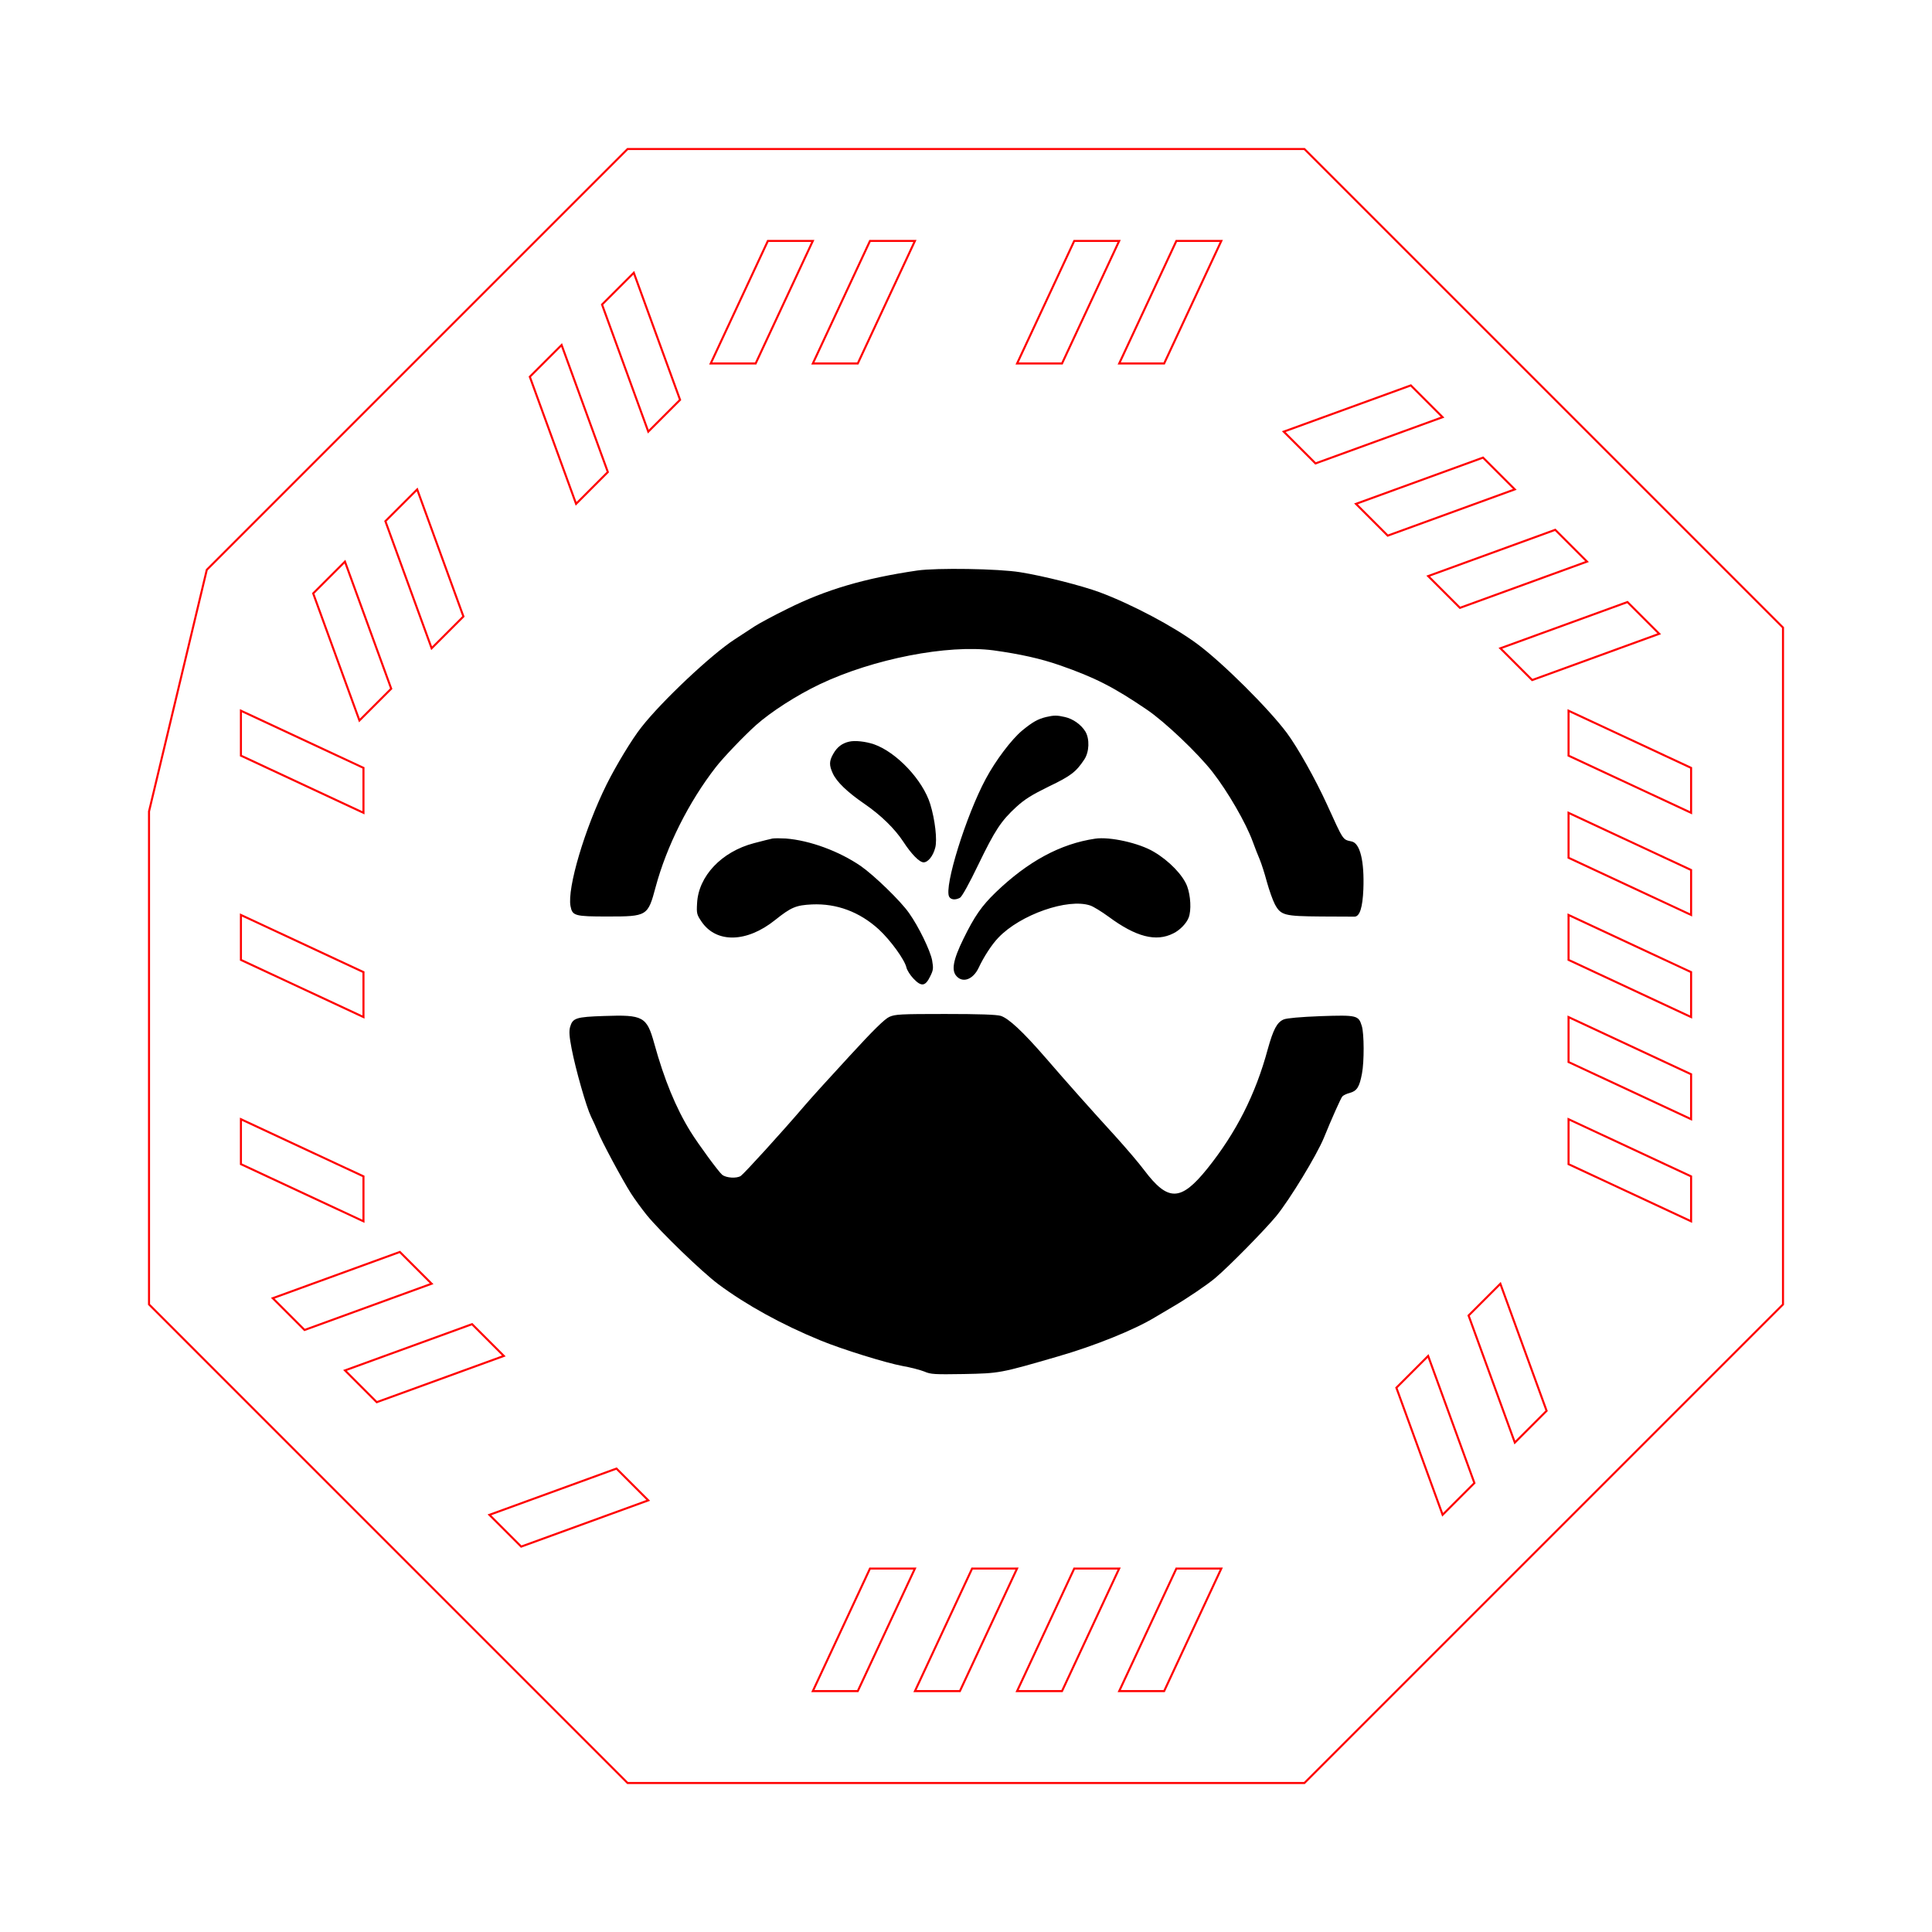
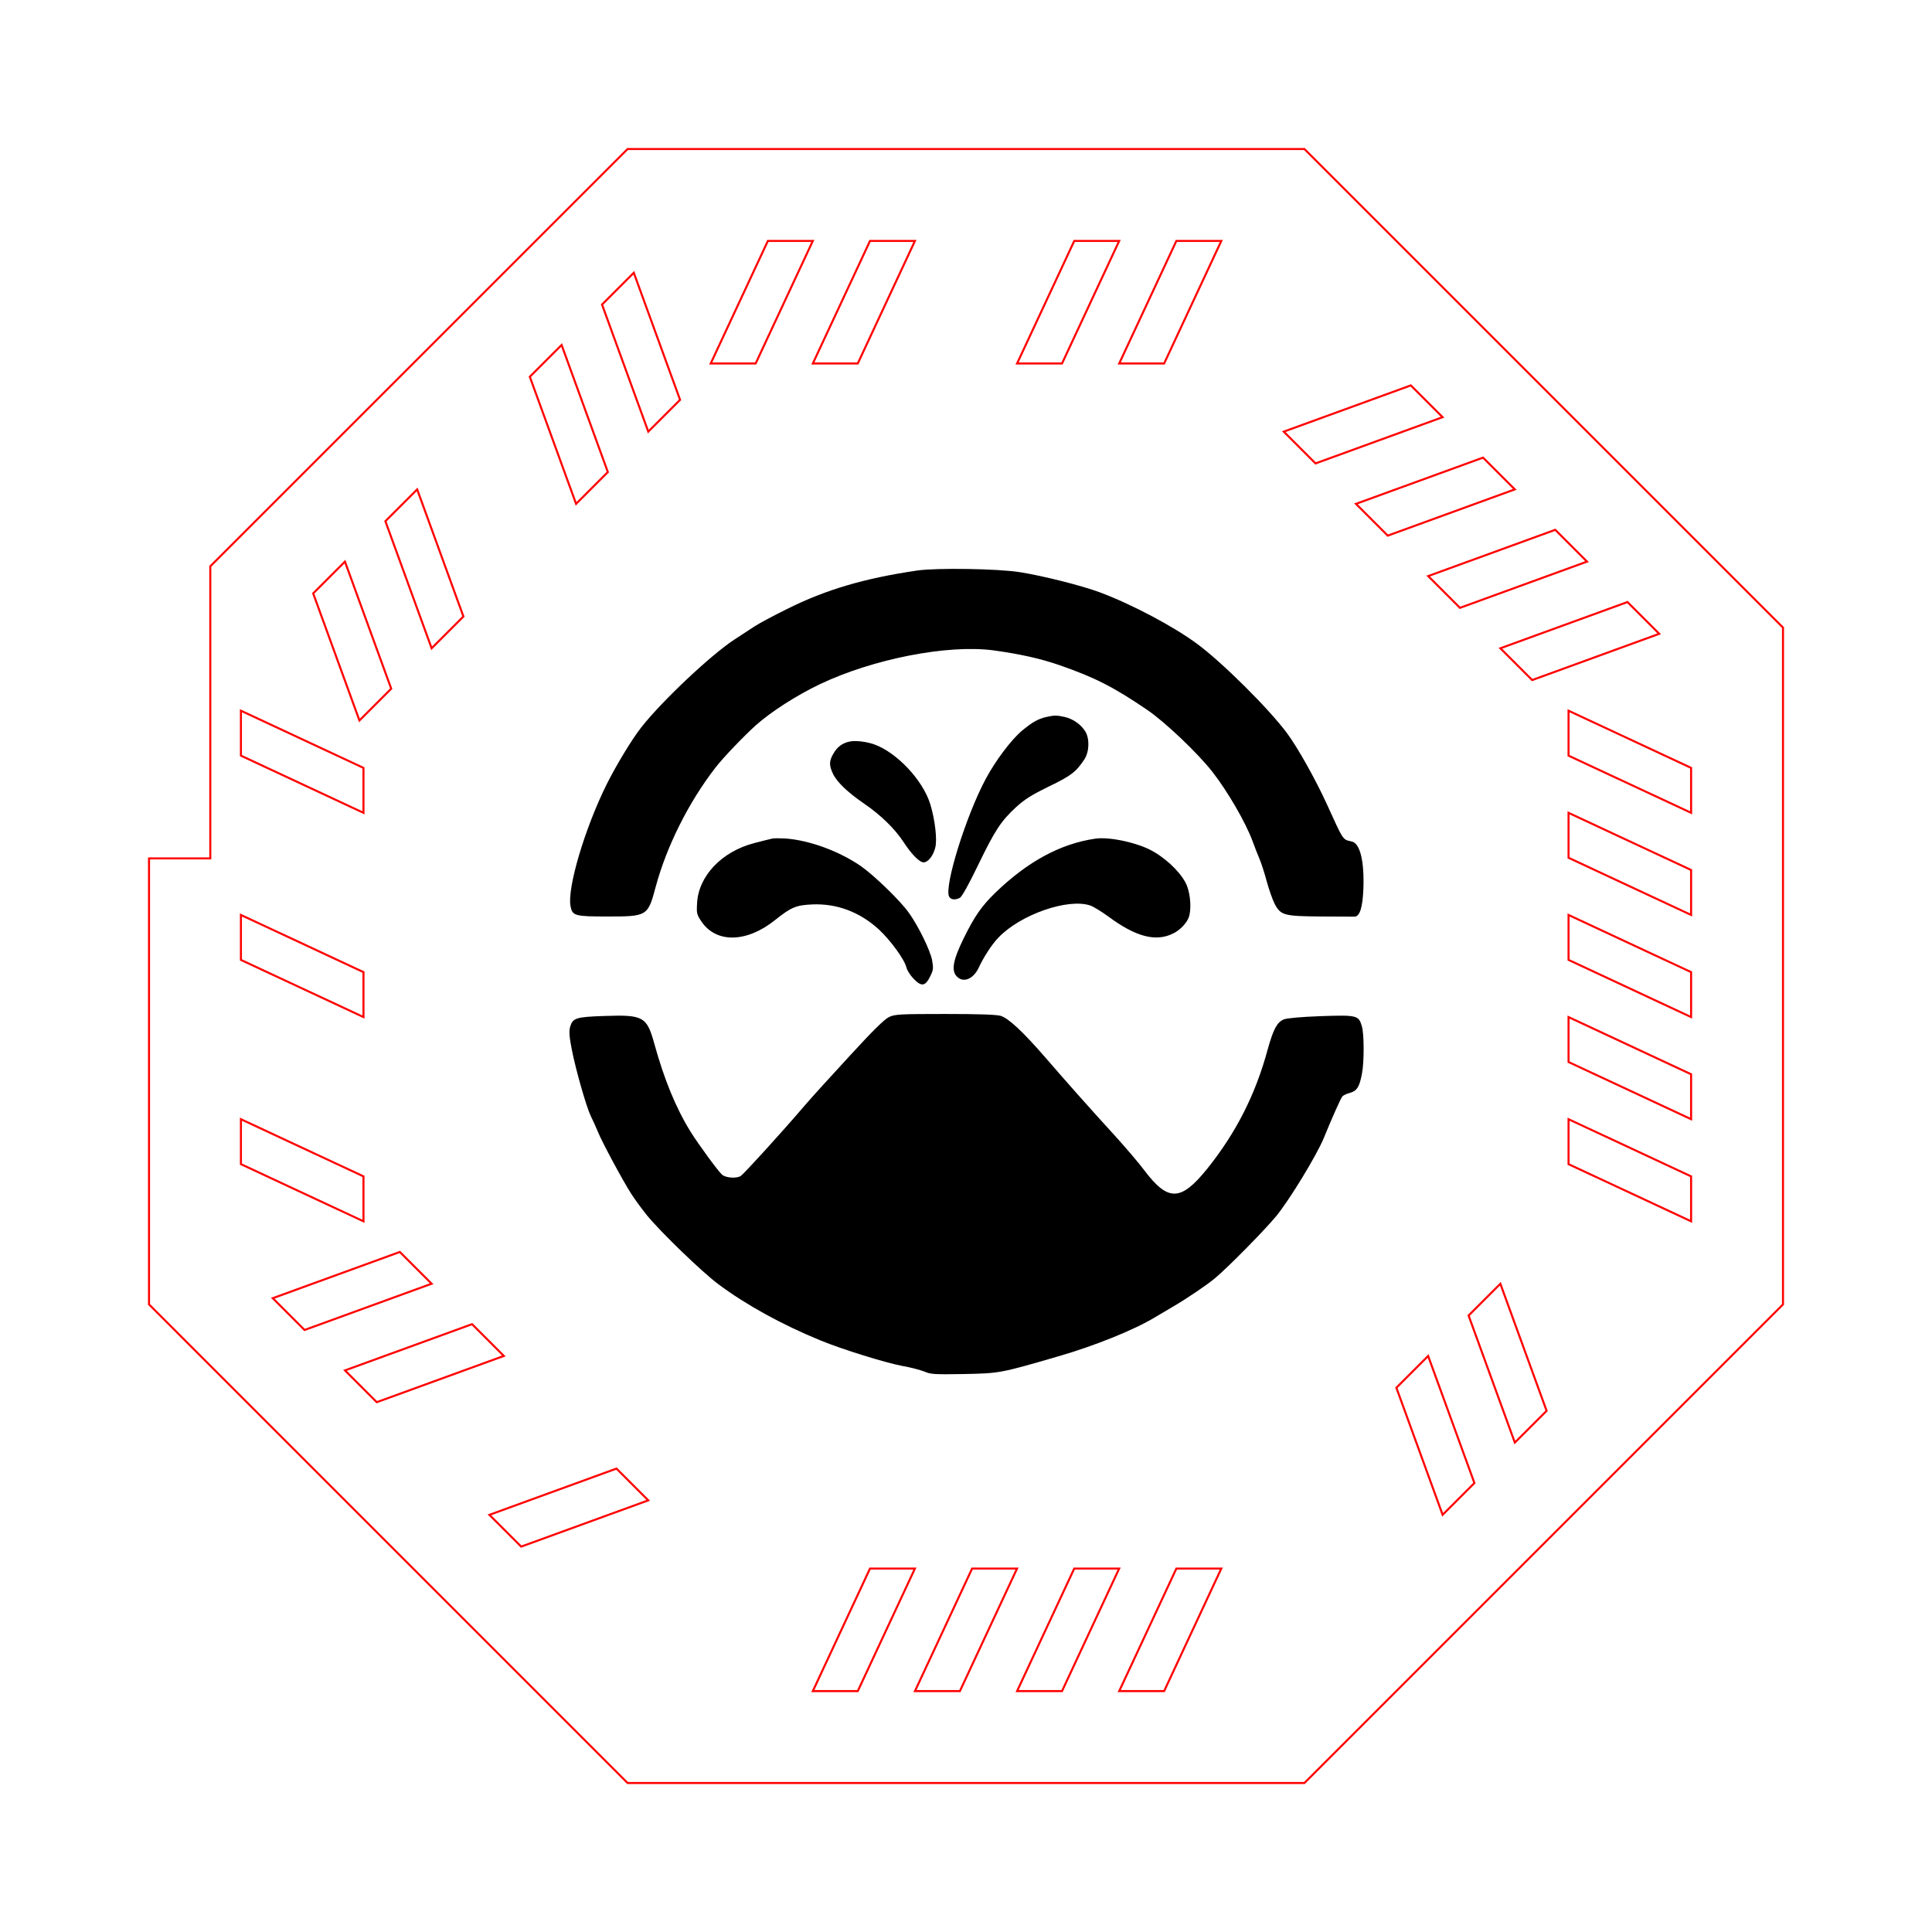
<svg xmlns="http://www.w3.org/2000/svg" width="94.591mm" height="94.591mm" viewBox="0 0 94.591 94.591">
  <style>
  .cut { fill: none; stroke: #ff0000; stroke-width: 0.1; }
  .mark { fill: none; stroke: #0000ff; stroke-width: 0.1; }
</style>
  <g id="C-volcanic">
-     <polygon points="30.727,7.296 63.864,7.296 87.296,30.727 87.296,63.864 63.864,87.296 30.727,87.296 7.296,63.864 7.296,39.727 10.124,27.899" class="cut" />
+     <polygon points="30.727,7.296 63.864,7.296 87.296,30.727 87.296,63.864 63.864,87.296 30.727,87.296 7.296,63.864 7.296,42.027 10.296,42.027 10.296,27.727" class="cut" />
    <polygon points="34.797,17.796 36.997,17.796 39.795,11.796 37.595,11.796" class="cut" />
    <polygon points="39.797,17.796 41.997,17.796 44.795,11.796 42.595,11.796" class="cut" />
    <polygon points="49.797,17.796 51.997,17.796 54.795,11.796 52.595,11.796" class="cut" />
    <polygon points="54.797,17.796 56.997,17.796 59.795,11.796 57.595,11.796" class="cut" />
    <polygon points="62.853,21.133 64.408,22.689 70.629,20.425 69.074,18.869" class="cut" />
    <polygon points="66.388,24.669 67.944,26.225 74.165,23.960 72.609,22.405" class="cut" />
    <polygon points="69.924,28.205 71.480,29.760 77.701,27.496 76.145,25.940" class="cut" />
    <polygon points="73.459,31.740 75.015,33.296 81.236,31.031 79.680,29.476" class="cut" />
    <polygon points="76.796,34.797 76.796,36.997 82.796,39.795 82.796,37.595" class="cut" />
    <polygon points="76.796,39.797 76.796,41.997 82.796,44.795 82.796,42.595" class="cut" />
    <polygon points="76.796,44.797 76.796,46.997 82.796,49.795 82.796,47.595" class="cut" />
    <polygon points="76.796,49.797 76.796,51.997 82.796,54.795 82.796,52.595" class="cut" />
    <polygon points="76.796,54.797 76.796,56.997 82.796,59.795 82.796,57.595" class="cut" />
    <polygon points="73.458,62.853 71.902,64.408 74.167,70.629 75.722,69.074" class="cut" />
    <polygon points="69.922,66.388 68.367,67.944 70.631,74.165 72.187,72.609" class="cut" />
    <polygon points="59.795,76.796 57.595,76.796 54.797,82.796 56.997,82.796" class="cut" />
    <polygon points="54.795,76.796 52.595,76.796 49.797,82.796 51.997,82.796" class="cut" />
    <polygon points="49.795,76.796 47.595,76.796 44.797,82.796 46.997,82.796" class="cut" />
    <polygon points="44.795,76.796 42.595,76.796 39.797,82.796 41.997,82.796" class="cut" />
    <polygon points="31.739,73.458 30.183,71.902 23.962,74.167 25.518,75.722" class="cut" />
    <polygon points="24.668,66.387 23.112,64.831 16.891,67.095 18.446,68.651" class="cut" />
    <polygon points="21.132,62.851 19.576,61.296 13.355,63.560 14.911,65.116" class="cut" />
    <polygon points="17.796,59.795 17.796,57.595 11.796,54.797 11.796,56.997" class="cut" />
    <polygon points="17.796,49.795 17.796,47.595 11.796,44.797 11.796,46.997" class="cut" />
    <polygon points="17.796,39.795 17.796,37.595 11.796,34.797 11.796,36.997" class="cut" />
    <polygon points="17.598,35.274 19.154,33.718 16.889,27.497 15.334,29.053" class="cut" />
    <polygon points="21.133,31.739 22.689,30.183 20.425,23.962 18.869,25.518" class="cut" />
    <polygon points="28.205,24.668 29.760,23.112 27.496,16.891 25.940,18.446" class="cut" />
    <polygon points="31.740,21.132 33.296,19.576 31.031,13.355 29.476,14.911" class="cut" />
    <svg x="27.296" y="27.296" width="40.000" height="40.000" viewBox="0 0 528 528">
      <g transform="translate(0,528) scale(0.1,-0.1)" fill="#000000" stroke="none">
        <path d="M2325 5196 c-341 -50 -592 -124 -840 -248 -88 -43 -182 -94 -210 -112 -27 -18 -86 -56 -130 -85 -150 -97 -471 -399 -603 -568 -60 -75 -164 -248 -224 -368 -142 -286 -256 -671 -234 -788 12 -63 27 -67 241 -67 255 0 259 3 309 190 71 264 214 550 389 775 48 62 182 202 260 272 97 86 261 192 412 264 345 164 826 258 1122 219 173 -24 304 -53 428 -96 227 -79 349 -141 565 -288 115 -78 327 -279 423 -402 99 -127 216 -329 260 -450 14 -38 34 -90 45 -115 11 -26 32 -91 46 -144 15 -54 38 -119 52 -146 39 -72 61 -77 300 -79 109 -1 207 -1 216 -1 33 2 51 59 56 177 7 181 -21 298 -76 309 -59 13 -51 2 -160 241 -74 162 -189 367 -259 461 -117 157 -417 455 -578 574 -152 113 -424 257 -630 334 -116 43 -364 106 -515 130 -141 23 -540 29 -665 11z M3157 4249 c-53 -13 -87 -32 -155 -88 -69 -58 -171 -193 -234 -311 -128 -238 -271 -698 -237 -762 11 -20 40 -23 70 -7 12 6 60 92 118 213 109 225 147 283 247 375 54 49 99 77 209 131 142 68 176 94 229 174 33 49 36 134 7 182 -27 44 -79 81 -131 93 -52 12 -71 12 -123 0z M1885 4090 c-46 -10 -79 -36 -103 -79 -27 -47 -27 -74 -3 -126 25 -55 94 -121 203 -196 107 -73 198 -162 253 -246 52 -80 104 -133 131 -133 28 0 61 40 75 94 14 50 -1 181 -32 282 -48 156 -218 336 -364 387 -53 18 -123 26 -160 17z M1390 3464 c-14 -3 -68 -16 -120 -30 -210 -55 -359 -213 -368 -388 -4 -67 -2 -74 30 -121 96 -139 292 -134 474 12 104 83 135 96 239 101 159 7 307 -48 431 -161 76 -70 168 -197 179 -247 4 -17 24 -49 45 -71 51 -54 77 -51 108 13 21 42 22 52 13 105 -12 63 -87 218 -149 305 -54 78 -227 245 -312 304 -140 96 -329 166 -485 178 -33 2 -71 2 -85 0z M3475 3463 c-225 -33 -435 -147 -643 -347 -91 -88 -137 -154 -209 -301 -67 -137 -79 -205 -43 -242 41 -44 106 -19 141 54 34 73 87 154 128 196 141 149 450 257 594 208 21 -7 74 -40 118 -72 177 -131 307 -165 419 -108 43 21 85 65 99 102 18 47 13 141 -10 203 -27 71 -116 164 -215 222 -95 57 -285 99 -379 85z M2144 2311 c-29 -13 -101 -83 -256 -252 -119 -129 -249 -272 -289 -319 -154 -180 -392 -441 -415 -457 -27 -17 -94 -13 -120 8 -24 20 -153 196 -204 278 -95 153 -171 339 -235 571 -48 173 -71 186 -323 177 -184 -6 -204 -13 -221 -72 -7 -27 -5 -61 10 -138 26 -136 96 -380 125 -439 13 -26 33 -70 44 -97 24 -62 159 -313 215 -401 23 -36 69 -99 102 -140 90 -110 354 -365 463 -447 182 -135 411 -261 660 -363 141 -58 422 -145 530 -165 52 -9 116 -26 141 -36 41 -18 64 -19 255 -16 231 5 231 4 609 114 236 68 491 171 625 252 25 15 79 47 120 71 86 50 219 140 270 183 88 74 320 310 396 402 87 107 260 391 307 505 49 121 109 255 119 267 6 7 28 18 49 23 46 13 62 39 78 125 15 78 14 258 -1 307 -21 69 -30 72 -266 64 -131 -5 -218 -13 -238 -21 -44 -18 -68 -64 -104 -193 -79 -293 -205 -540 -391 -772 -171 -212 -253 -214 -407 -10 -35 47 -119 145 -185 218 -159 174 -312 346 -451 507 -150 173 -241 257 -292 273 -29 8 -137 12 -360 12 -289 0 -323 -2 -360 -19z" />
      </g>
    </svg>
  </g>
</svg>
